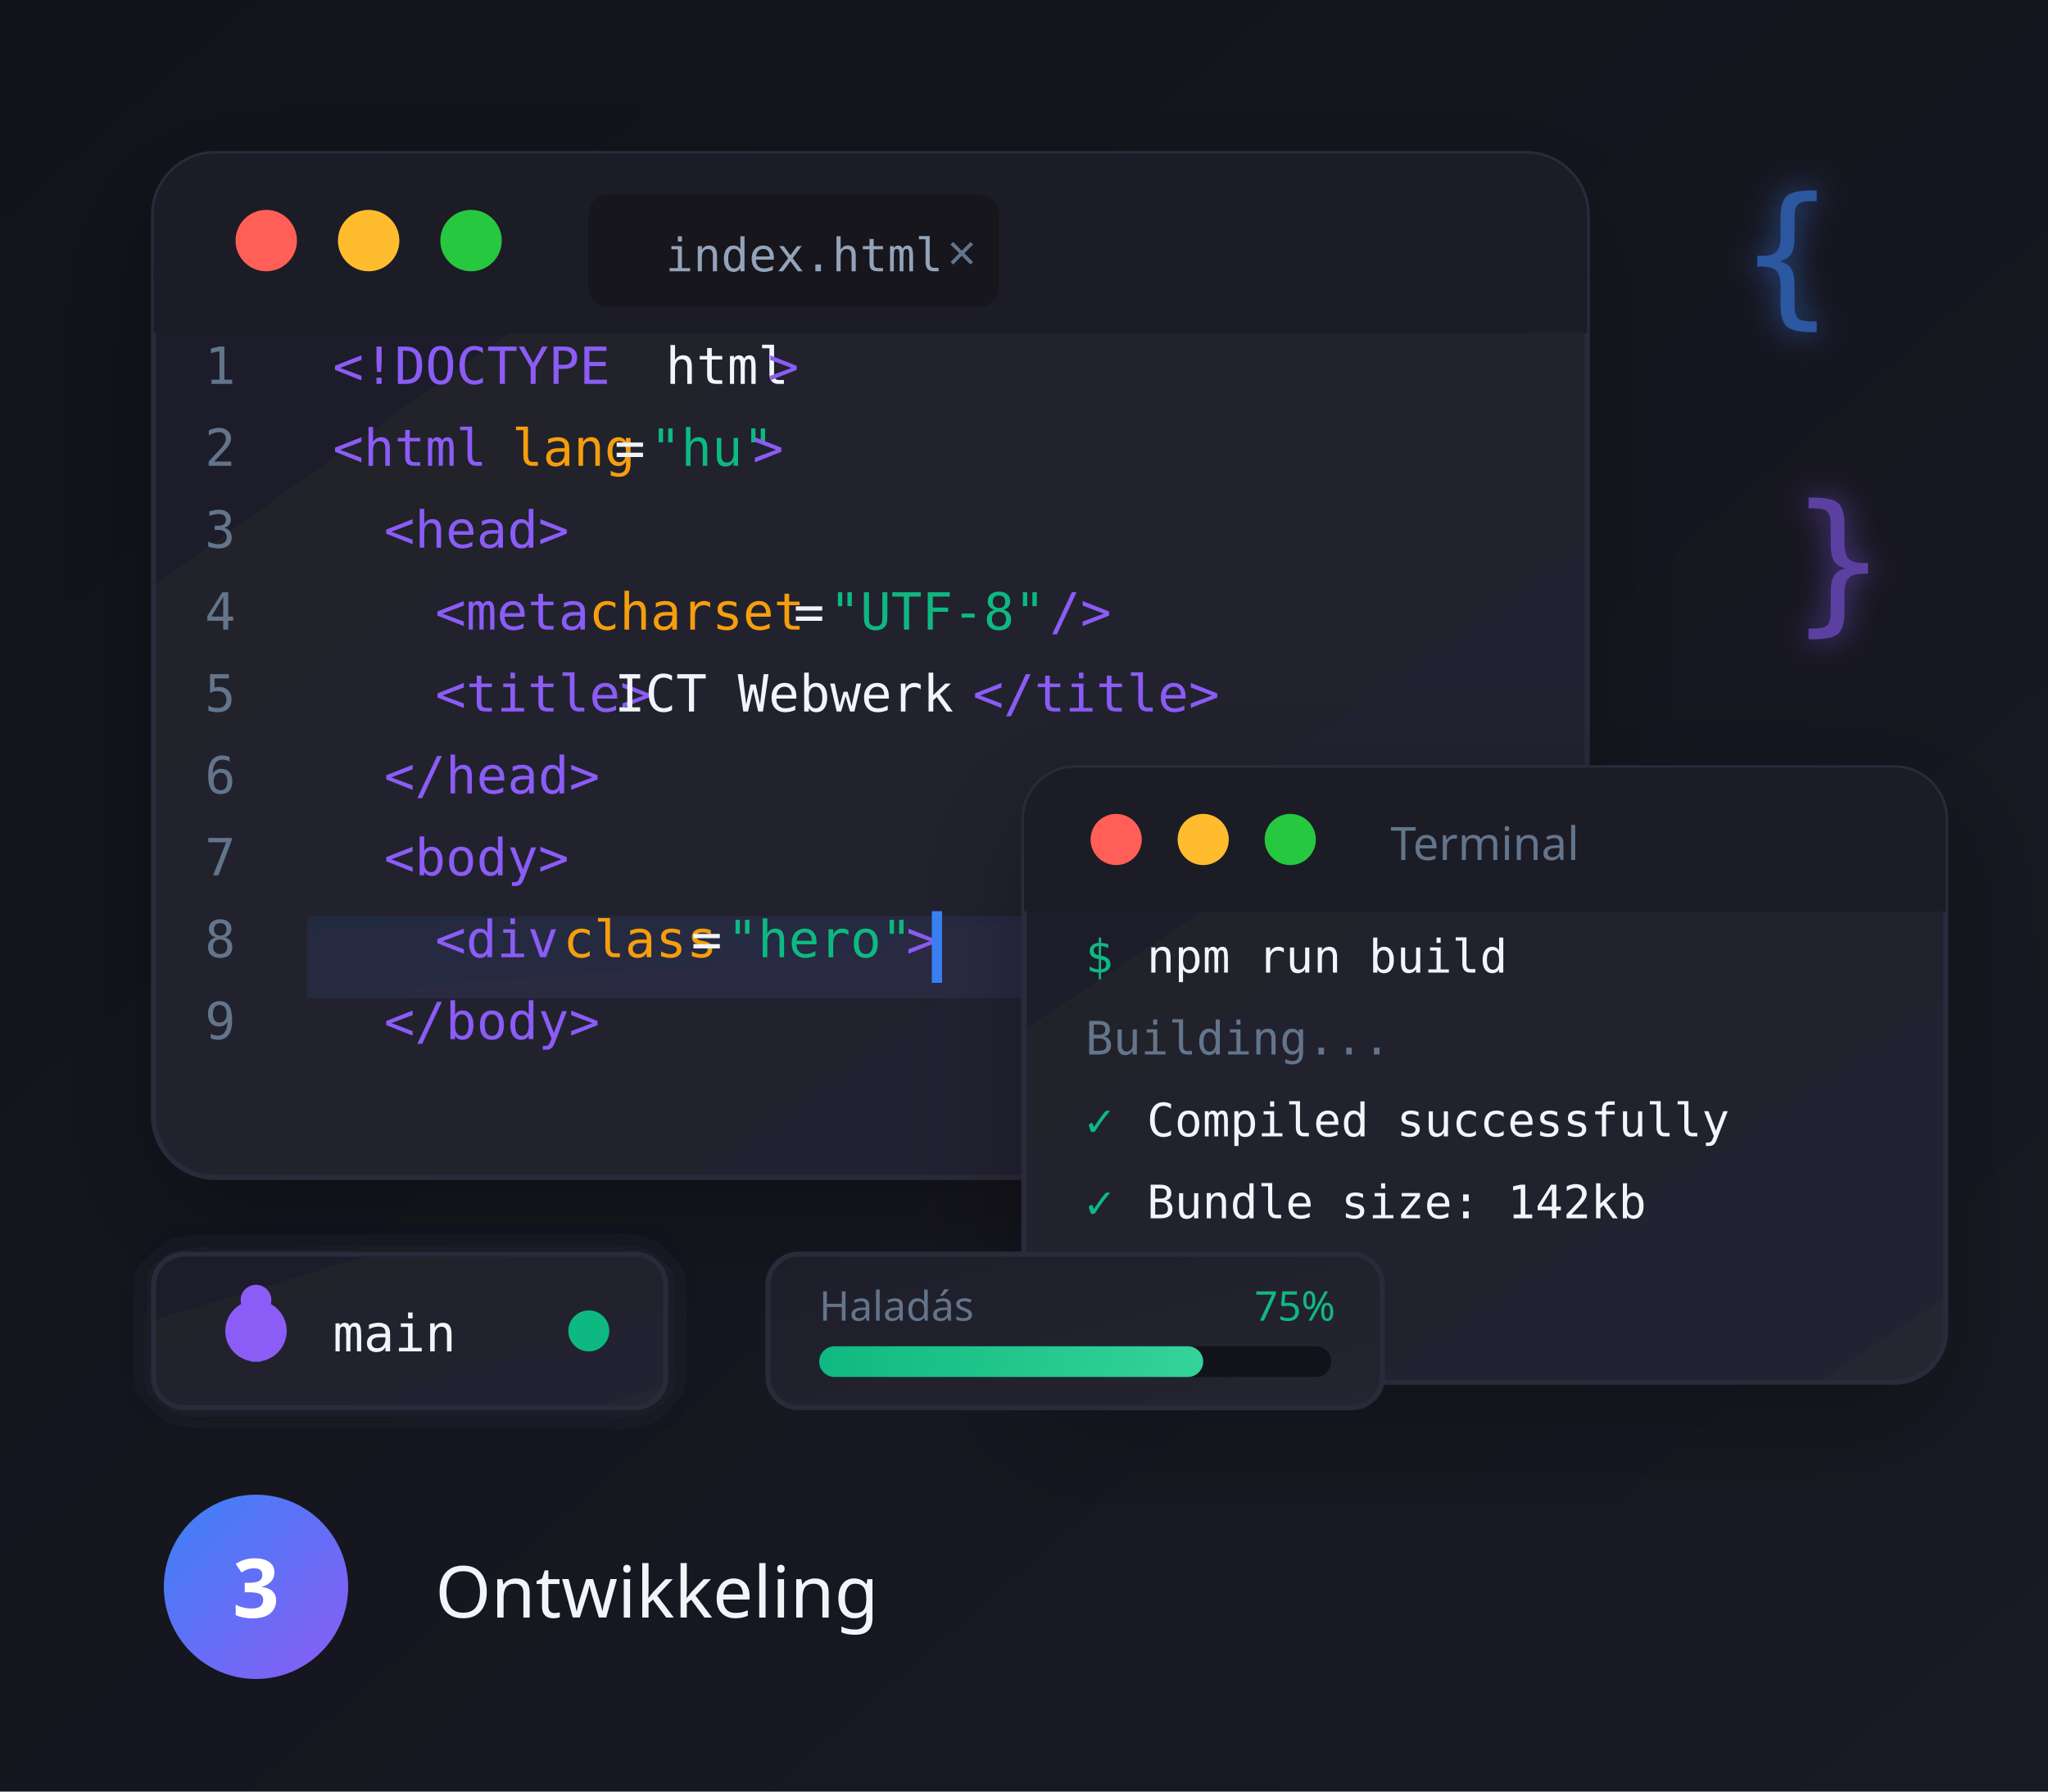
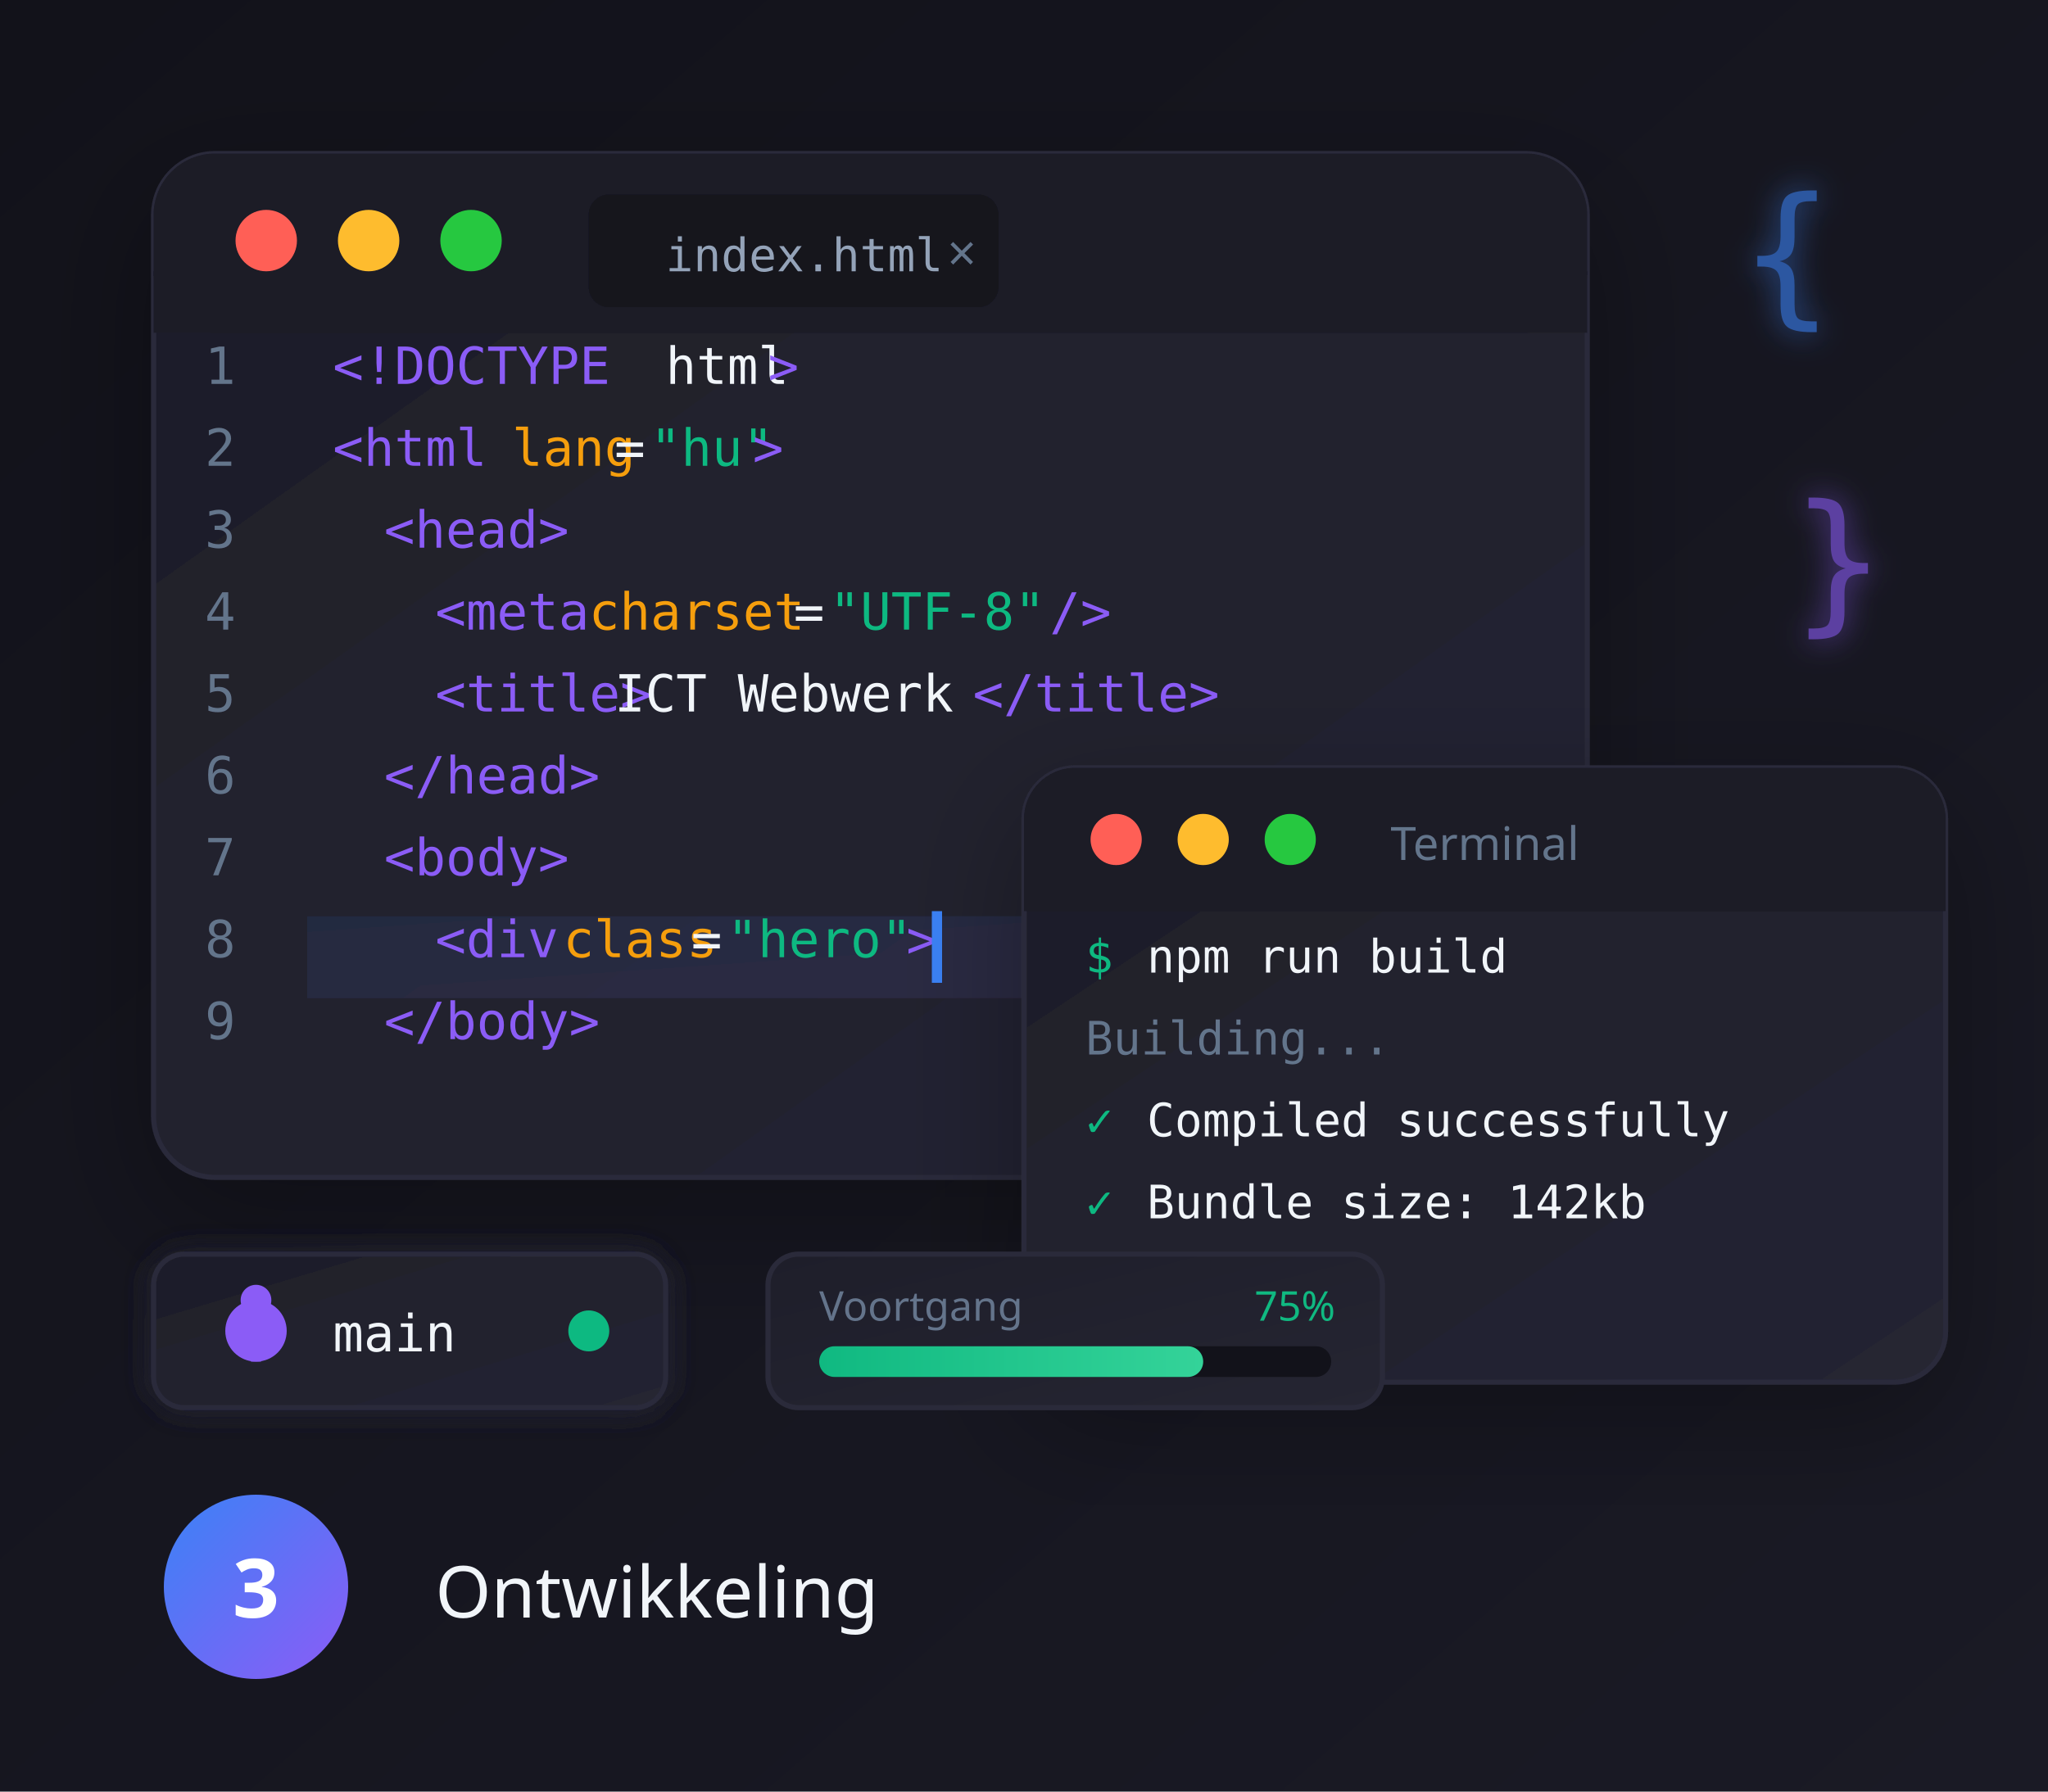
<svg xmlns="http://www.w3.org/2000/svg" viewBox="0 0 400 350" fill="none">
  <defs>
    <linearGradient id="bgGradC3" x1="0%" y1="0%" x2="100%" y2="100%">
      <stop offset="0%" style="stop-color:#12121a" />
      <stop offset="100%" style="stop-color:#1a1a25" />
    </linearGradient>
    <linearGradient id="blueGradC3" x1="0%" y1="0%" x2="100%" y2="100%">
      <stop offset="0%" style="stop-color:#3b82f6" />
      <stop offset="100%" style="stop-color:#8b5cf6" />
    </linearGradient>
    <linearGradient id="greenGradC3" x1="0%" y1="0%" x2="100%" y2="0%">
      <stop offset="0%" style="stop-color:#10b981" />
      <stop offset="100%" style="stop-color:#34d399" />
    </linearGradient>
    <linearGradient id="orangeGradC3" x1="0%" y1="0%" x2="100%" y2="0%">
      <stop offset="0%" style="stop-color:#f59e0b" />
      <stop offset="100%" style="stop-color:#fbbf24" />
    </linearGradient>
    <linearGradient id="cardGradC3" x1="0%" y1="0%" x2="100%" y2="100%">
      <stop offset="0%" style="stop-color:#1e1e2a" />
      <stop offset="100%" style="stop-color:#252532" />
    </linearGradient>
    <filter id="glowC3" x="-50%" y="-50%" width="200%" height="200%">
      <feGaussianBlur stdDeviation="3" result="coloredBlur" />
      <feMerge>
        <feMergeNode in="coloredBlur" />
        <feMergeNode in="SourceGraphic" />
      </feMerge>
    </filter>
    <filter id="shadowC3" x="-20%" y="-20%" width="140%" height="140%">
      <feDropShadow dx="0" dy="8" stdDeviation="12" flood-color="#000" flood-opacity="0.3" />
    </filter>
  </defs>
  <rect width="400" height="350" fill="url(#bgGradC3)" />
  <g filter="url(#shadowC3)">
    <rect x="30" y="30" width="280" height="200" rx="12" fill="url(#cardGradC3)" stroke="#2a2a3a" stroke-width="1" />
    <rect x="30" y="30" width="280" height="35" rx="12" fill="#1a1a25" />
    <rect x="30" y="53" width="280" height="12" fill="#1a1a25" />
    <circle cx="52" cy="47" r="6" fill="#ff5f57" />
    <circle cx="72" cy="47" r="6" fill="#febc2e" />
    <circle cx="92" cy="47" r="6" fill="#28c840" />
    <rect x="115" y="38" width="80" height="22" rx="4" fill="#12121a" />
    <text x="130" y="53" font-family="monospace" font-size="9" fill="#94a3b8">index.html</text>
    <text x="185" y="53" font-family="system-ui" font-size="10" fill="#64748b">×</text>
    <g transform="translate(40, 75)" font-family="monospace" font-size="10" fill="#64748b">
      <text x="0" y="0">1</text>
      <text x="0" y="16">2</text>
      <text x="0" y="32">3</text>
      <text x="0" y="48">4</text>
      <text x="0" y="64">5</text>
      <text x="0" y="80">6</text>
      <text x="0" y="96">7</text>
      <text x="0" y="112">8</text>
      <text x="0" y="128">9</text>
    </g>
    <g transform="translate(65, 75)" font-family="monospace" font-size="10">
      <text x="0" y="0" fill="#8b5cf6">&lt;!DOCTYPE</text>
      <text x="65" y="0" fill="#f1f5f9">html</text>
      <text x="85" y="0" fill="#8b5cf6">&gt;</text>
      <text x="0" y="16" fill="#8b5cf6">&lt;html</text>
      <text x="35" y="16" fill="#f59e0b">lang</text>
      <text x="55" y="16" fill="#f1f5f9">=</text>
      <text x="62" y="16" fill="#10b981">"hu"</text>
      <text x="82" y="16" fill="#8b5cf6">&gt;</text>
      <text x="10" y="32" fill="#8b5cf6">&lt;head&gt;</text>
      <text x="20" y="48" fill="#8b5cf6">&lt;meta</text>
      <text x="50" y="48" fill="#f59e0b">charset</text>
      <text x="90" y="48" fill="#f1f5f9">=</text>
      <text x="97" y="48" fill="#10b981">"UTF-8"</text>
      <text x="140" y="48" fill="#8b5cf6">/&gt;</text>
      <text x="20" y="64" fill="#8b5cf6">&lt;title&gt;</text>
      <text x="55" y="64" fill="#f1f5f9">ICT Webwerk</text>
      <text x="125" y="64" fill="#8b5cf6">&lt;/title&gt;</text>
      <text x="10" y="80" fill="#8b5cf6">&lt;/head&gt;</text>
      <text x="10" y="96" fill="#8b5cf6">&lt;body&gt;</text>
      <rect x="-5" y="104" width="230" height="16" fill="url(#blueGradC3)" opacity="0.1" />
      <text x="20" y="112" fill="#8b5cf6">&lt;div</text>
      <text x="45" y="112" fill="#f59e0b">class</text>
      <text x="70" y="112" fill="#f1f5f9">=</text>
      <text x="77" y="112" fill="#10b981">"hero"</text>
      <text x="112" y="112" fill="#8b5cf6">&gt;</text>
      <rect x="117" y="103" width="2" height="14" fill="#3b82f6">
        <animate attributeName="opacity" values="1;0;1" dur="1s" repeatCount="indefinite" />
      </rect>
      <text x="10" y="128" fill="#8b5cf6">&lt;/body&gt;</text>
    </g>
  </g>
  <g filter="url(#shadowC3)" transform="translate(200, 150)">
    <rect x="0" y="0" width="180" height="120" rx="10" fill="url(#cardGradC3)" stroke="#2a2a3a" stroke-width="1" />
    <rect x="0" y="0" width="180" height="28" rx="10" fill="#1a1a25" />
    <rect x="0" y="18" width="180" height="10" fill="#1a1a25" />
    <circle cx="18" cy="14" r="5" fill="#ff5f57" />
    <circle cx="35" cy="14" r="5" fill="#febc2e" />
    <circle cx="52" cy="14" r="5" fill="#28c840" />
    <text x="90" y="18" font-family="system-ui" font-size="9" fill="#64748b" text-anchor="middle">Terminal</text>
    <g transform="translate(12, 40)" font-family="monospace" font-size="9">
      <text x="0" y="0" fill="#10b981">$</text>
      <text x="12" y="0" fill="#f1f5f9">npm run build</text>
      <text x="0" y="16" fill="#64748b">Building...</text>
      <text x="0" y="32" fill="#10b981">✓</text>
      <text x="12" y="32" fill="#f1f5f9">Compiled successfully</text>
      <text x="0" y="48" fill="#10b981">✓</text>
      <text x="12" y="48" fill="#f1f5f9">Bundle size: 142kb</text>
      <text x="0" y="64" fill="#10b981">$</text>
      <rect x="12" y="56" width="6" height="12" fill="#10b981" opacity="0.8">
        <animate attributeName="opacity" values="0.8;0.2;0.8" dur="1s" repeatCount="indefinite" />
      </rect>
    </g>
  </g>
  <g filter="url(#glowC3)" transform="translate(30, 245)">
    <rect x="0" y="0" width="100" height="30" rx="6" fill="url(#cardGradC3)" stroke="#2a2a3a" stroke-width="1" />
    <circle cx="20" cy="15" r="6" fill="#8b5cf6" />
    <path d="M20 9 L20 21" stroke="#8b5cf6" stroke-width="2" />
    <circle cx="20" cy="9" r="3" fill="#8b5cf6" />
    <text x="35" y="19" font-family="monospace" font-size="10" fill="#f1f5f9">main</text>
    <circle cx="85" cy="15" r="4" fill="#10b981" />
  </g>
  <g transform="translate(150, 245)">
    <rect x="0" y="0" width="120" height="30" rx="6" fill="url(#cardGradC3)" stroke="#2a2a3a" stroke-width="1" />
-     <text x="10" y="13" font-family="system-ui" font-size="8" fill="#64748b">Haladás</text>
+     <text x="10" y="13" font-family="system-ui" font-size="8" fill="#64748b">Voortgang</text>
    <rect x="10" y="18" width="100" height="6" rx="3" fill="#12121a" />
    <rect x="10" y="18" width="75" height="6" rx="3" fill="url(#greenGradC3)" />
    <text x="95" y="13" font-family="system-ui" font-size="8" fill="#10b981">75%</text>
  </g>
  <g filter="url(#glowC3)" opacity="0.6">
    <text x="340" y="60" font-family="monospace" font-size="30" fill="#3b82f6">{</text>
    <text x="350" y="120" font-family="monospace" font-size="30" fill="#8b5cf6">}</text>
  </g>
  <g transform="translate(30, 290)">
    <circle cx="20" cy="20" r="18" fill="url(#blueGradC3)" />
    <text x="20" y="26" font-family="system-ui, sans-serif" font-size="16" font-weight="bold" fill="#fff" text-anchor="middle">3</text>
    <text x="55" y="26" font-family="system-ui, sans-serif" font-size="14" fill="#f1f5f9">Ontwikkeling</text>
  </g>
</svg>
